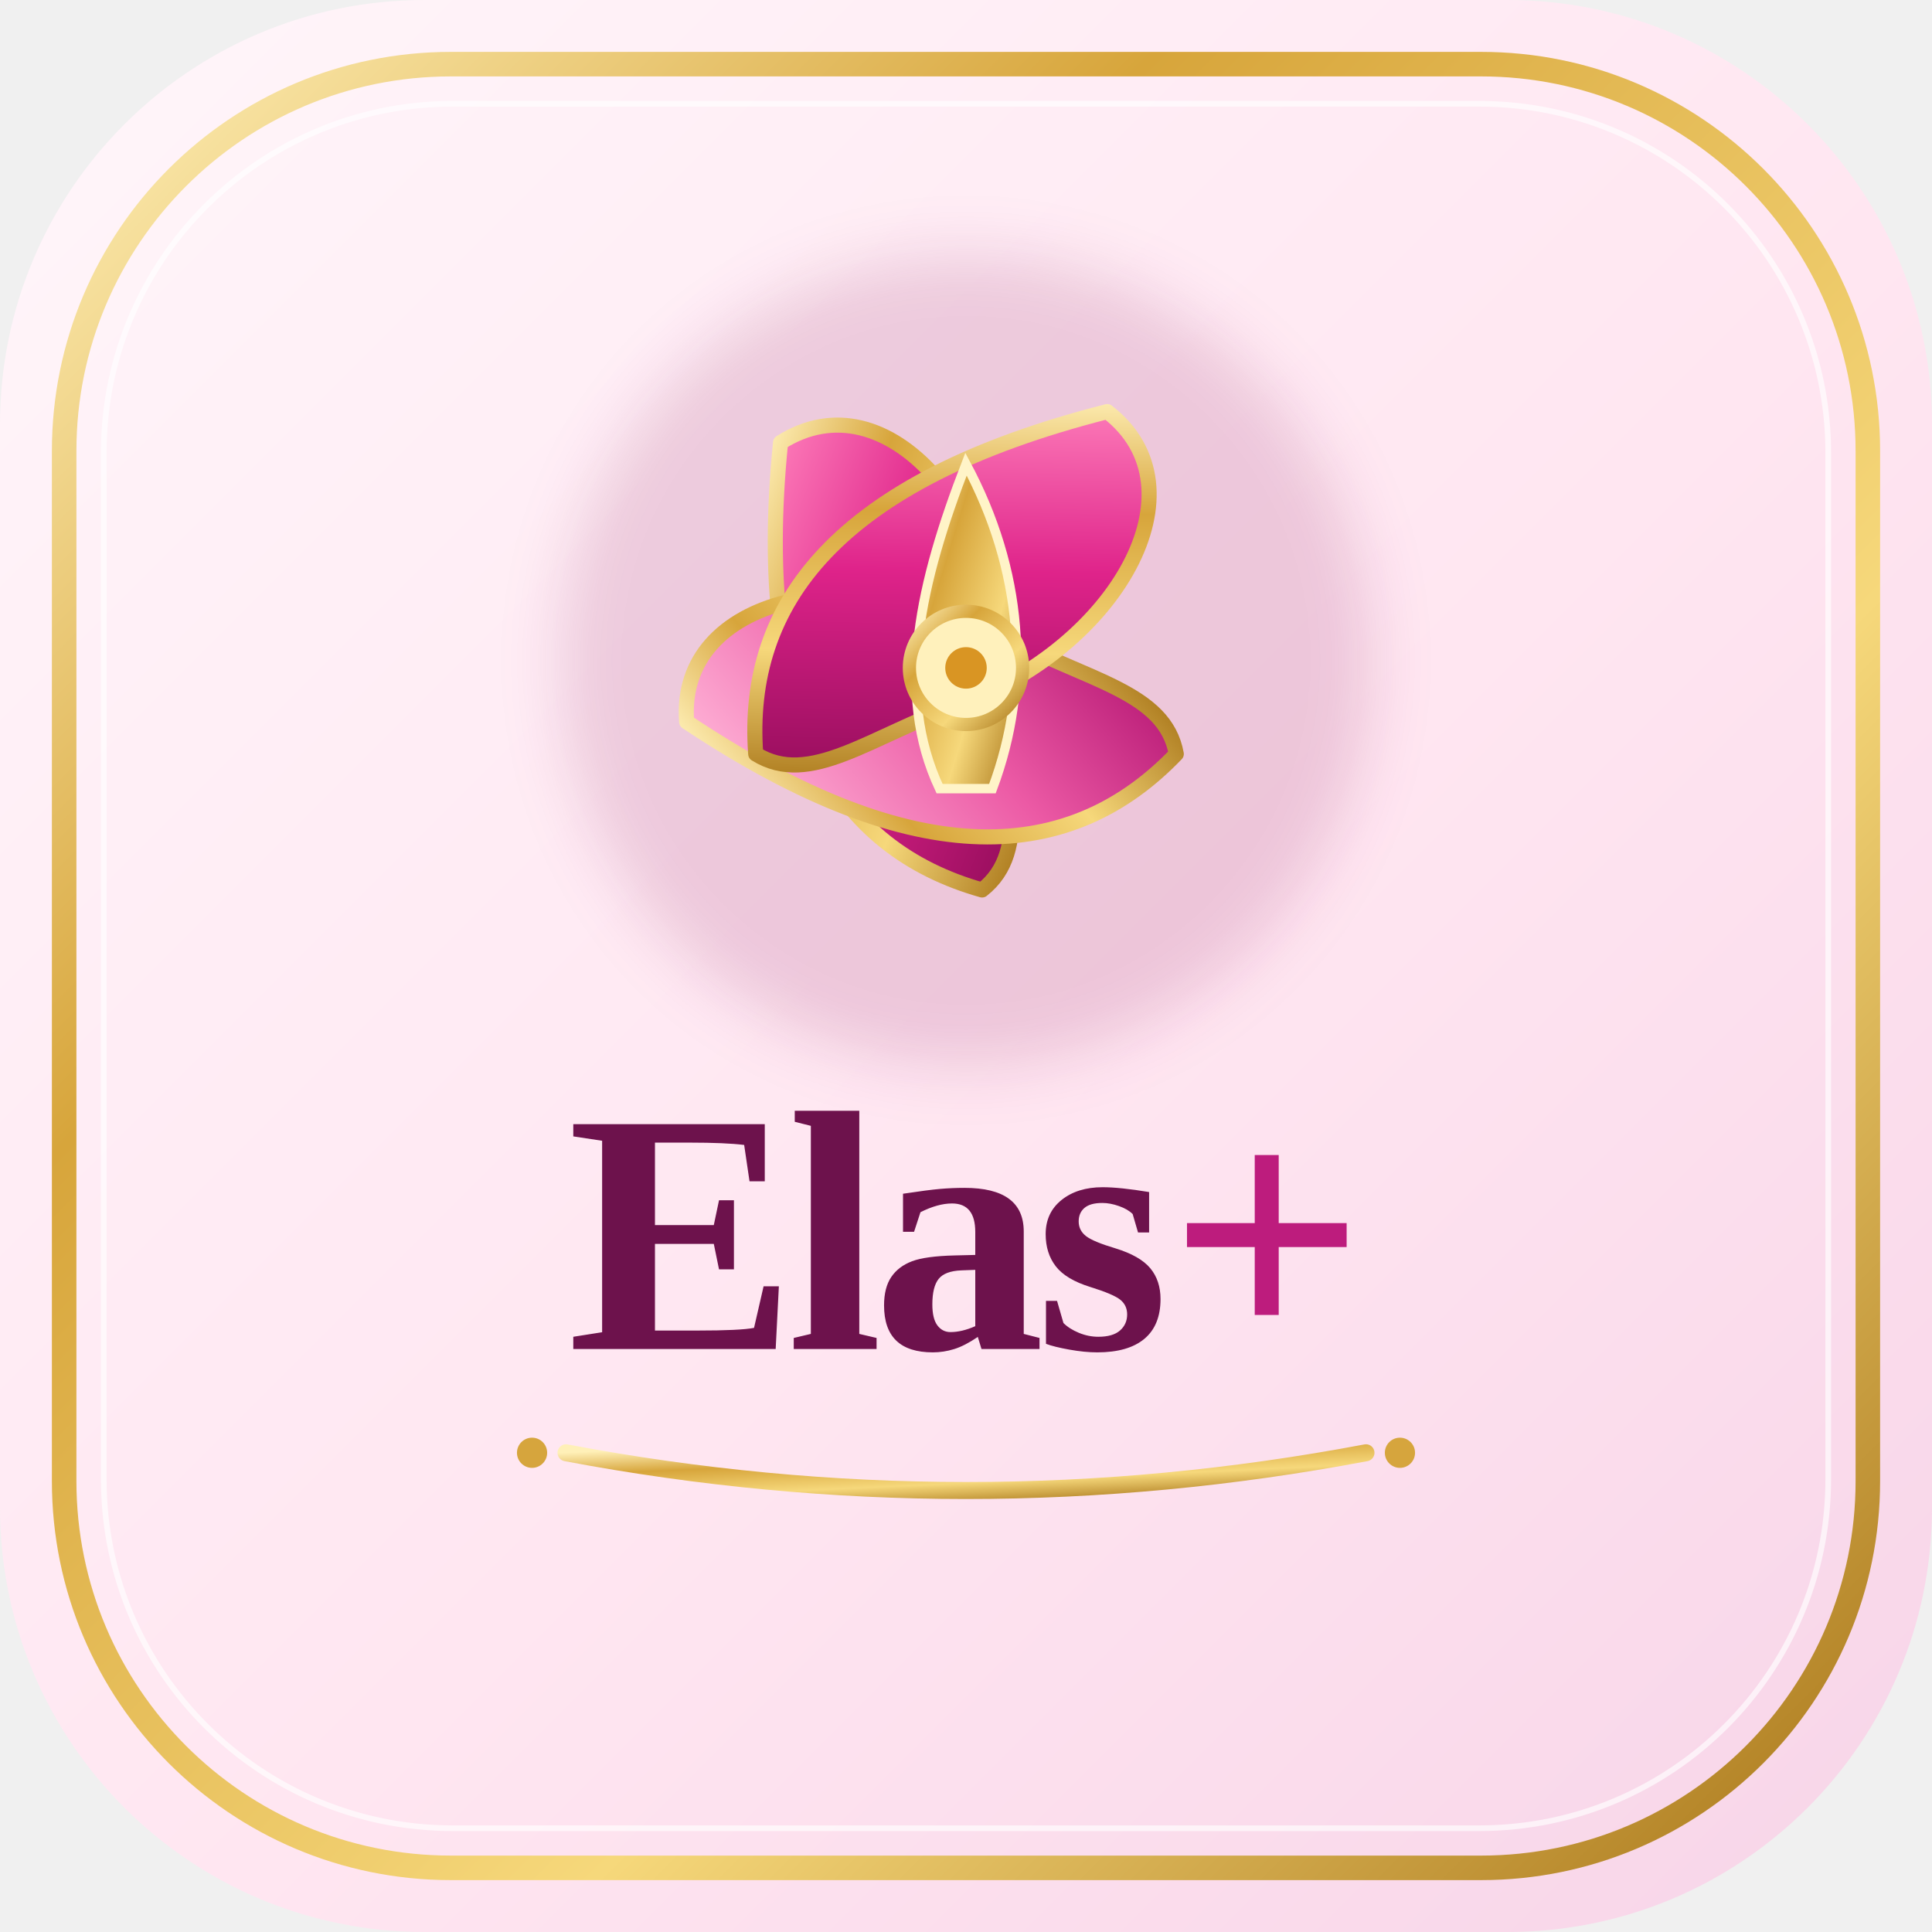
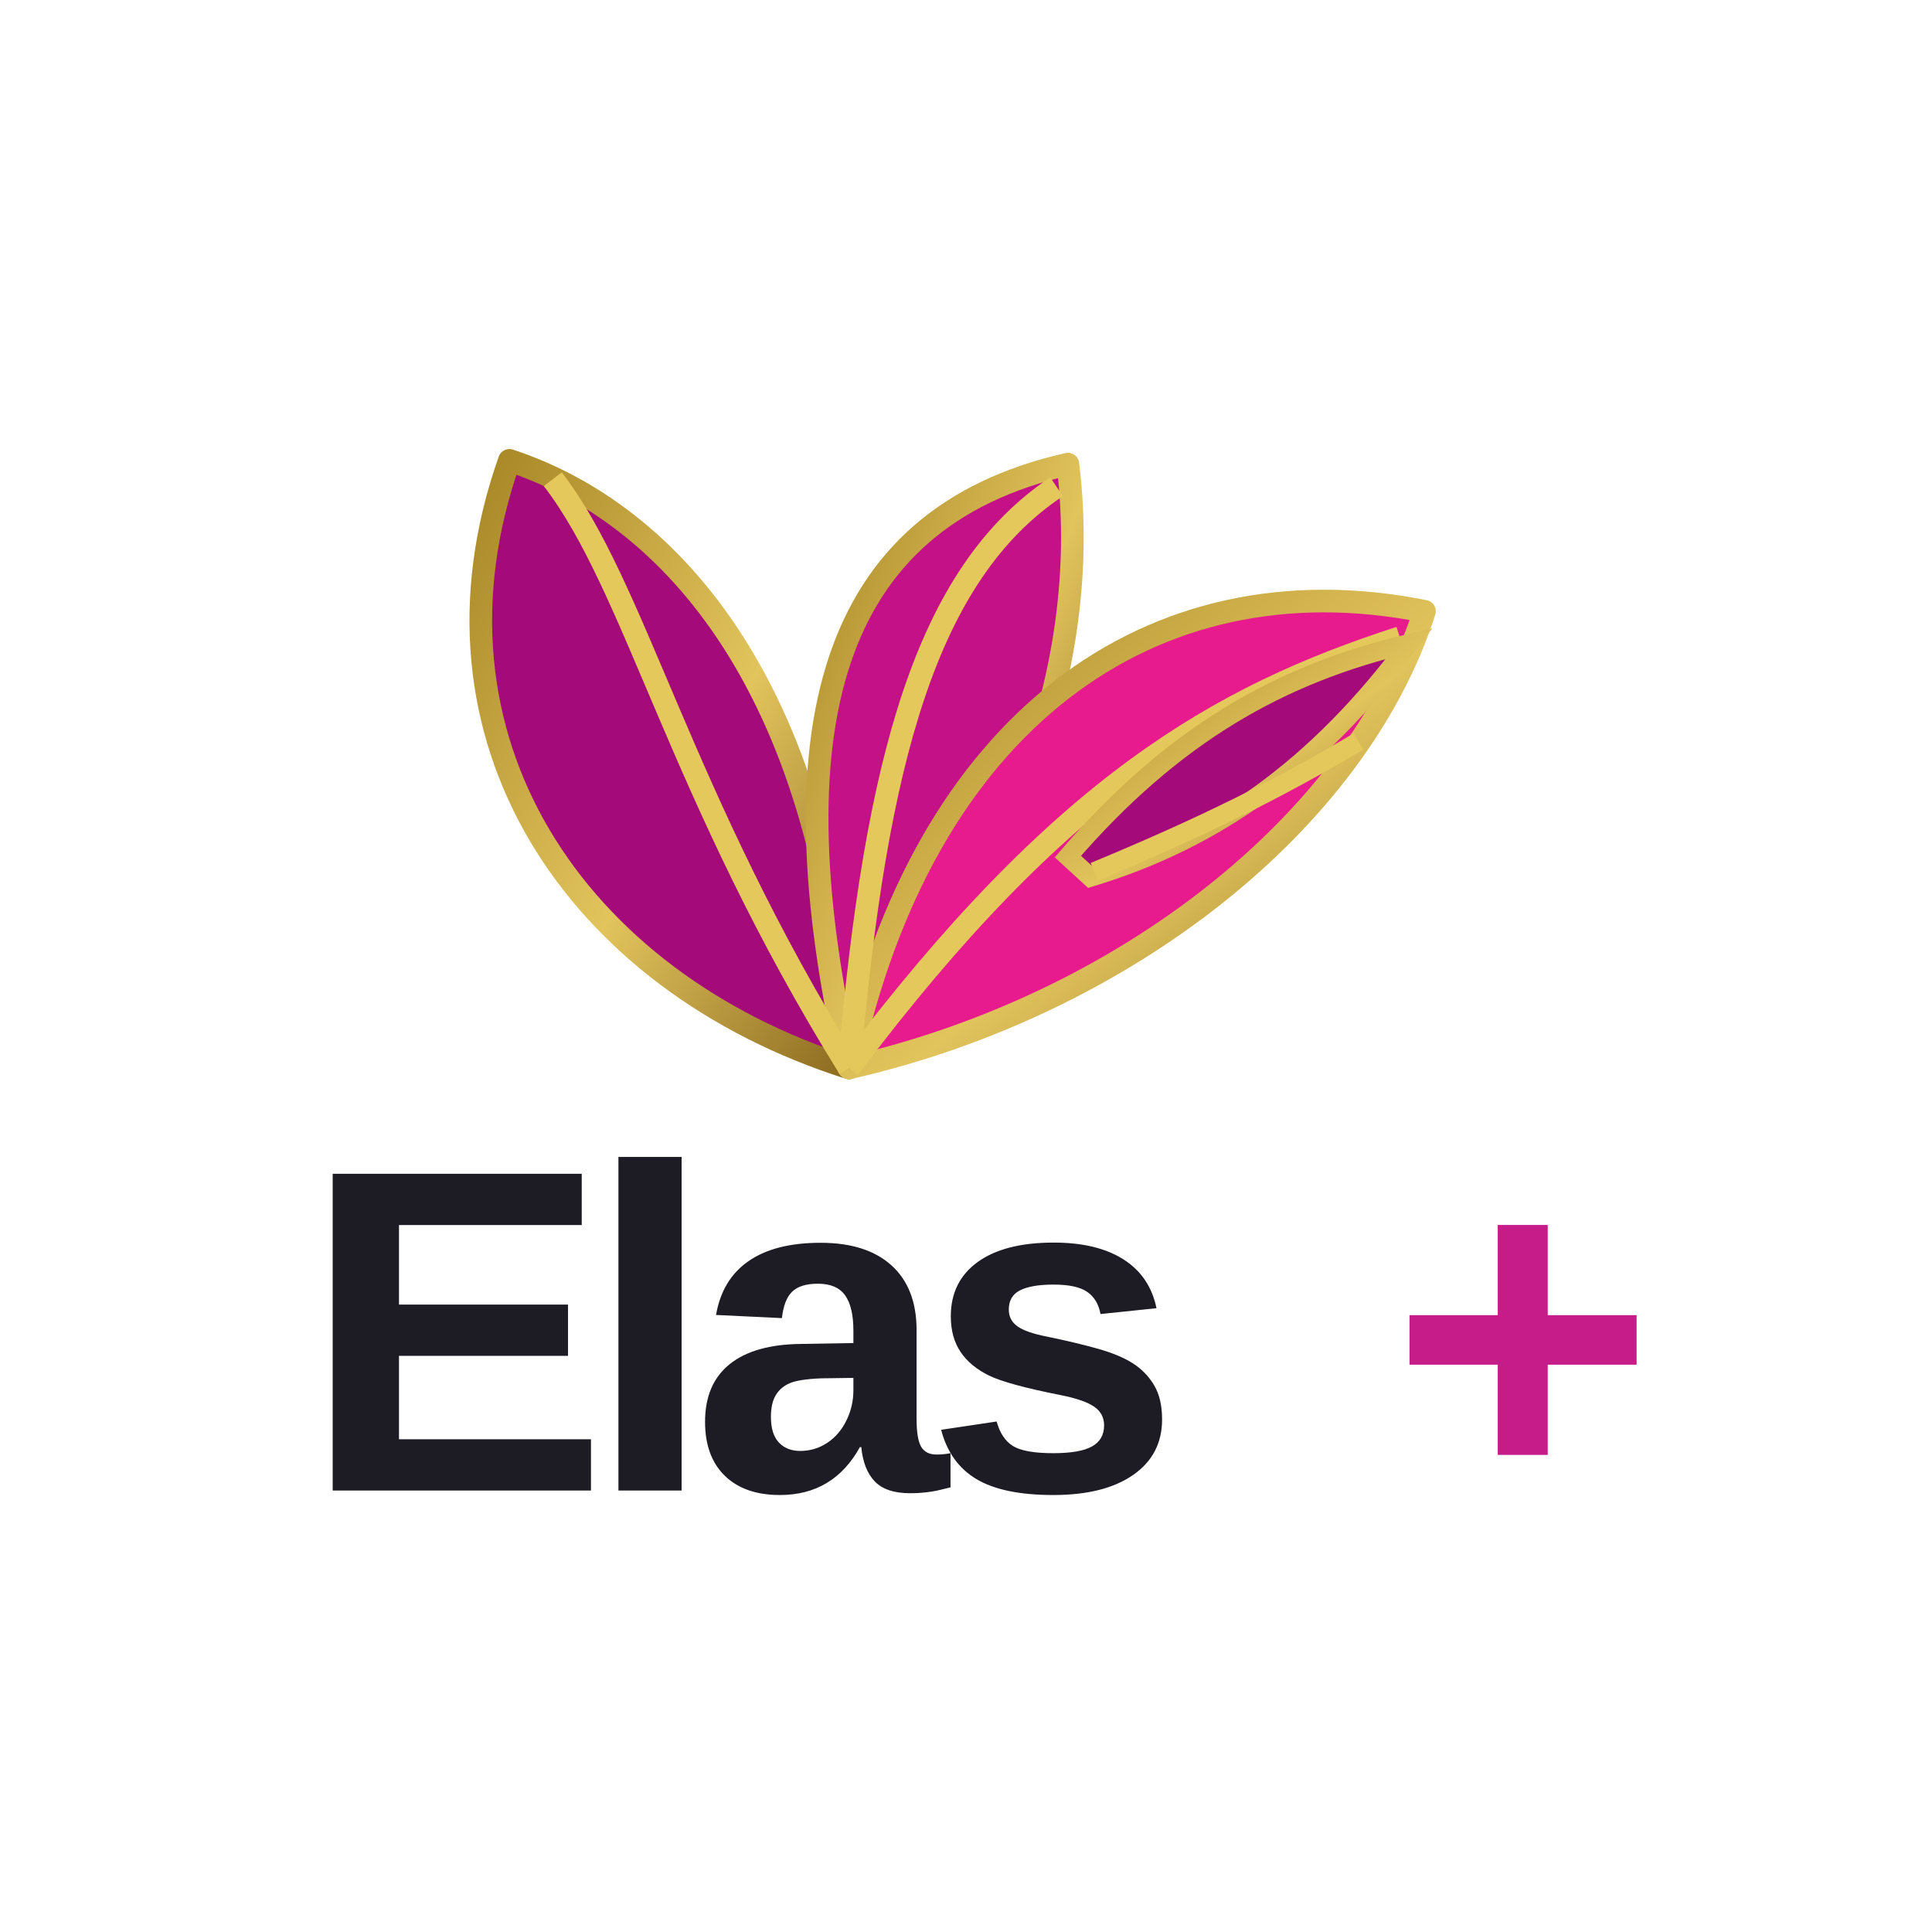
- <svg xmlns="http://www.w3.org/2000/svg" width="1024" height="1024" viewBox="0 0 1024 1024">
+ <svg xmlns="http://www.w3.org/2000/svg" viewBox="0 0 1024 1024" width="1024" height="1024">
+   <rect width="1024" height="1024" fill="#fff" />
  <defs>
-     <linearGradient id="bg" x1="0" y1="0" x2="1" y2="1">
-       <stop stop-color="#fff6fa" />
-       <stop offset=".55" stop-color="#ffe6f1" />
-       <stop offset="1" stop-color="#f7d4e8" />
-     </linearGradient>
-     <linearGradient id="petal" x1="0" y1="0" x2="1" y2="1">
-       <stop stop-color="#ff82bc" />
-       <stop offset=".45" stop-color="#df238a" />
-       <stop offset="1" stop-color="#920c5a" />
-     </linearGradient>
-     <linearGradient id="petalLight" x1="0" y1="0" x2="1" y2="1">
-       <stop stop-color="#ffb5d8" />
-       <stop offset=".55" stop-color="#ec5aa5" />
-       <stop offset="1" stop-color="#b71975" />
+     <linearGradient id="pink" x1="0" y1="0" x2="1" y2="1">
+       <stop stop-color="#9e0879" />
+       <stop offset=".55" stop-color="#d3198c" />
+       <stop offset="1" stop-color="#f02a8c" />
    </linearGradient>
    <linearGradient id="gold" x1="0" y1="0" x2="1" y2="1">
-       <stop stop-color="#fff0b8" />
-       <stop offset=".3" stop-color="#d7a53b" />
-       <stop offset=".65" stop-color="#f6d87b" />
-       <stop offset="1" stop-color="#a97619" />
+       <stop stop-color="#a88726" />
+       <stop offset=".55" stop-color="#e2c45d" />
+       <stop offset="1" stop-color="#8d6b20" />
    </linearGradient>
-     <filter id="shadow" x="-30%" y="-30%" width="160%" height="160%">
-       <feGaussianBlur stdDeviation="16" />
-     </filter>
  </defs>
-   <rect width="1024" height="1024" rx="225" fill="url(#bg)" />
-   <rect x="34" y="34" width="956" height="956" rx="205" fill="none" stroke="url(#gold)" stroke-width="13" />
-   <rect x="55" y="55" width="914" height="914" rx="185" fill="none" stroke="#fff" stroke-opacity=".65" stroke-width="3" />
-   <g transform="translate(512 350)">
-     <circle r="215" fill="#8e145b" opacity=".16" filter="url(#shadow)" />
-     <g stroke="url(#gold)" stroke-width="8" stroke-linejoin="round">
-       <path d="M0 122 C-75 95 -115 24 -90 -122 C-31 -154 26 -75 20 12 C16 63 28 103 0 122Z" fill="url(#petal)" transform="rotate(-4)" />
-       <path d="M0 122 C-75 95 -115 24 -90 -122 C-31 -154 26 -75 20 12 C16 63 28 103 0 122Z" fill="url(#petalLight)" transform="rotate(-66)" />
-       <path d="M0 122 C-75 95 -115 24 -90 -122 C-31 -154 26 -75 20 12 C16 63 28 103 0 122Z" fill="url(#petal)" transform="rotate(66)" />
-     </g>
-     <path d="M-14 68 C-38 17 -24 -42 0 -104 C30 -48 35 12 14 68Z" fill="url(#gold)" stroke="#fff4c8" stroke-width="5" />
-     <circle cx="0" cy="4" r="30" fill="#fff1bc" stroke="url(#gold)" stroke-width="7" />
-     <circle cx="0" cy="4" r="11" fill="#d99523" />
+   <g stroke="url(#gold)" stroke-width="12" stroke-linejoin="round">
+     <path d="M450 566 C305 520 218 391 270 244 C355 272 441 365 450 566Z" fill="#a40a7a" />
+     <path d="M450 566 C410 388 438 275 566 246 C581 367 523 484 450 566Z" fill="#c41187" />
+     <path d="M450 566 C489 383 610 295 755 324 C719 436 595 533 450 566Z" fill="#e71b8d" />
  </g>
-   <text x="512" y="715" text-anchor="middle" font-family="Georgia,'Times New Roman',serif" font-size="182" font-weight="700" letter-spacing="-5" fill="#6d124c">Elas<tspan fill="#bd1c7d">+</tspan>
-   </text>
-   <path d="M300 770 Q512 810 724 770" fill="none" stroke="url(#gold)" stroke-width="9" stroke-linecap="round" />
-   <circle cx="282" cy="770" r="8" fill="#d6a53d" />
-   <circle cx="742" cy="770" r="8" fill="#d6a53d" />
+   <path d="M450 566 C360 421 337 311 293 254" fill="none" stroke="#e5c85b" stroke-width="12" />
+   <path d="M450 566 C464 403 491 304 560 258" fill="none" stroke="#e5c85b" stroke-width="12" />
+   <path d="M450 566 C562 417 646 369 742 338" fill="none" stroke="#e5c85b" stroke-width="12" />
+   <path d="M566 454 C622 389 679 357 747 341 C698 407 644 445 578 465Z" fill="#a40a7a" stroke="url(#gold)" stroke-width="10" />
+   <path d="M580 462 C638 438 678 418 720 393" fill="none" stroke="#e5c85b" stroke-width="10" />
+   <text x="160" y="790" font-family="Arial,Helvetica,sans-serif" font-weight="900" font-size="244" letter-spacing="-12" fill="#1d1b23">Elas</text>
+   <text x="737" y="790" font-family="Arial,Helvetica,sans-serif" font-weight="900" font-size="240" fill="#c61c8a">+</text>
</svg>
